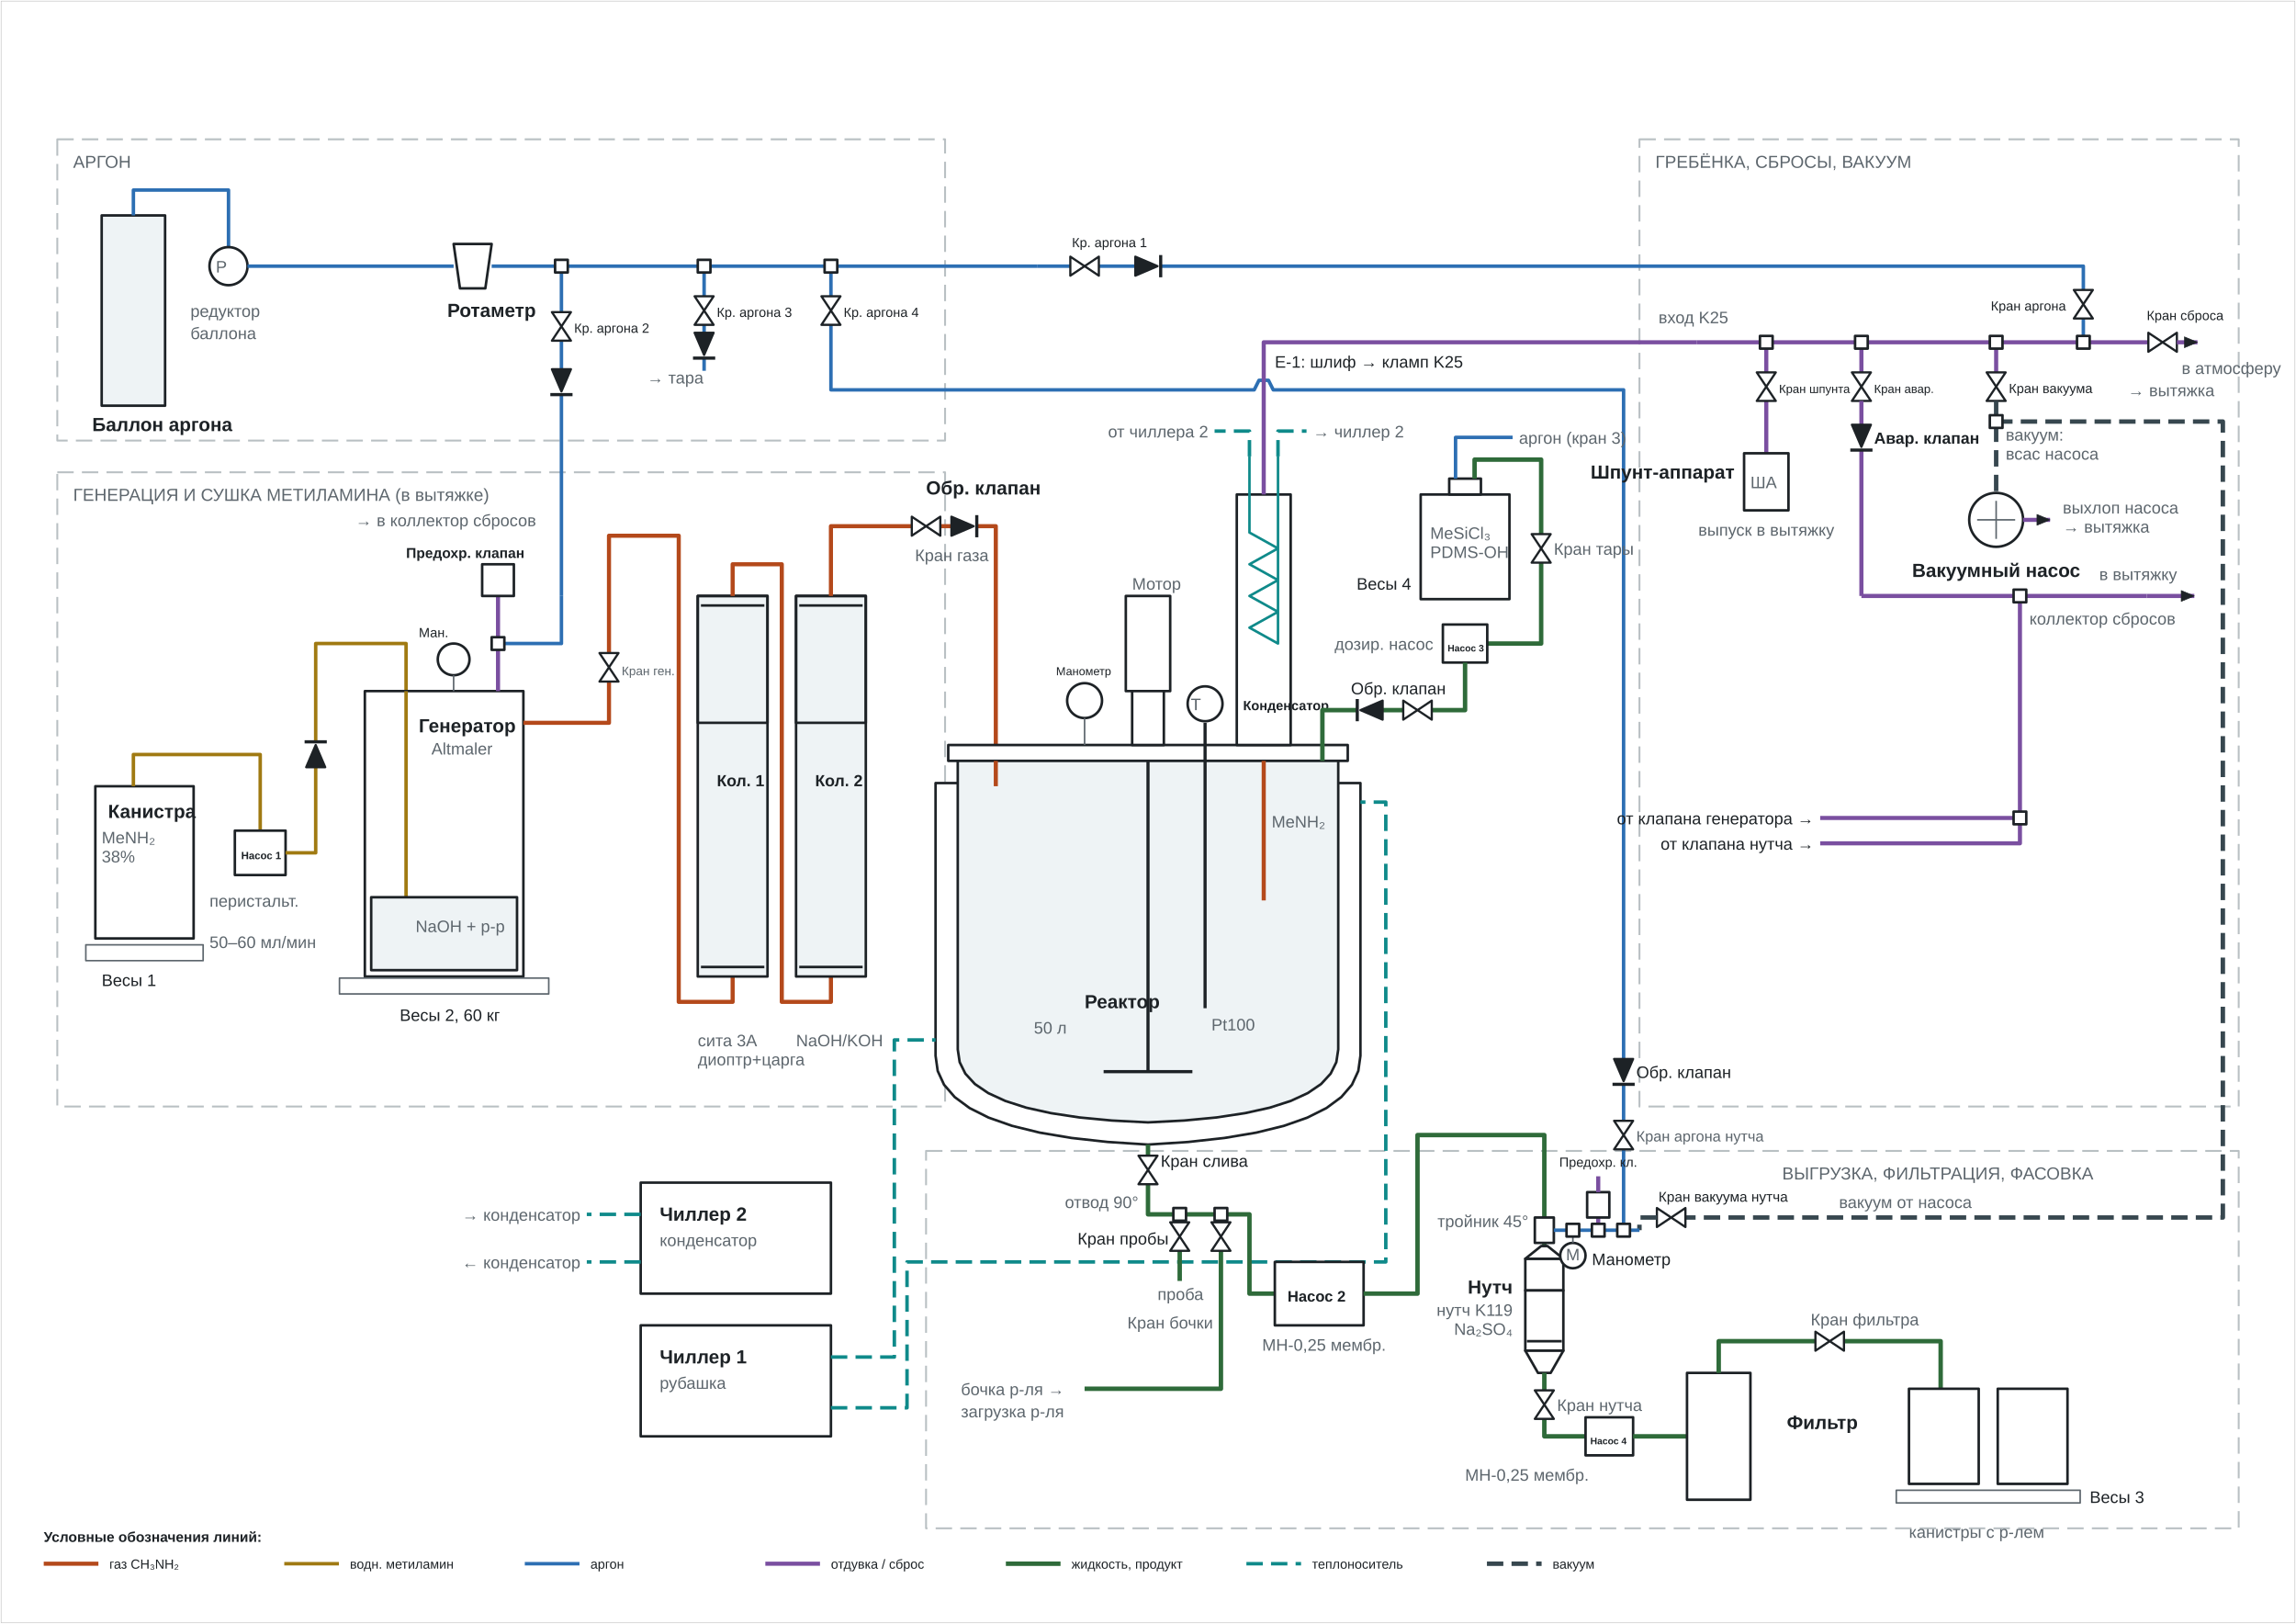
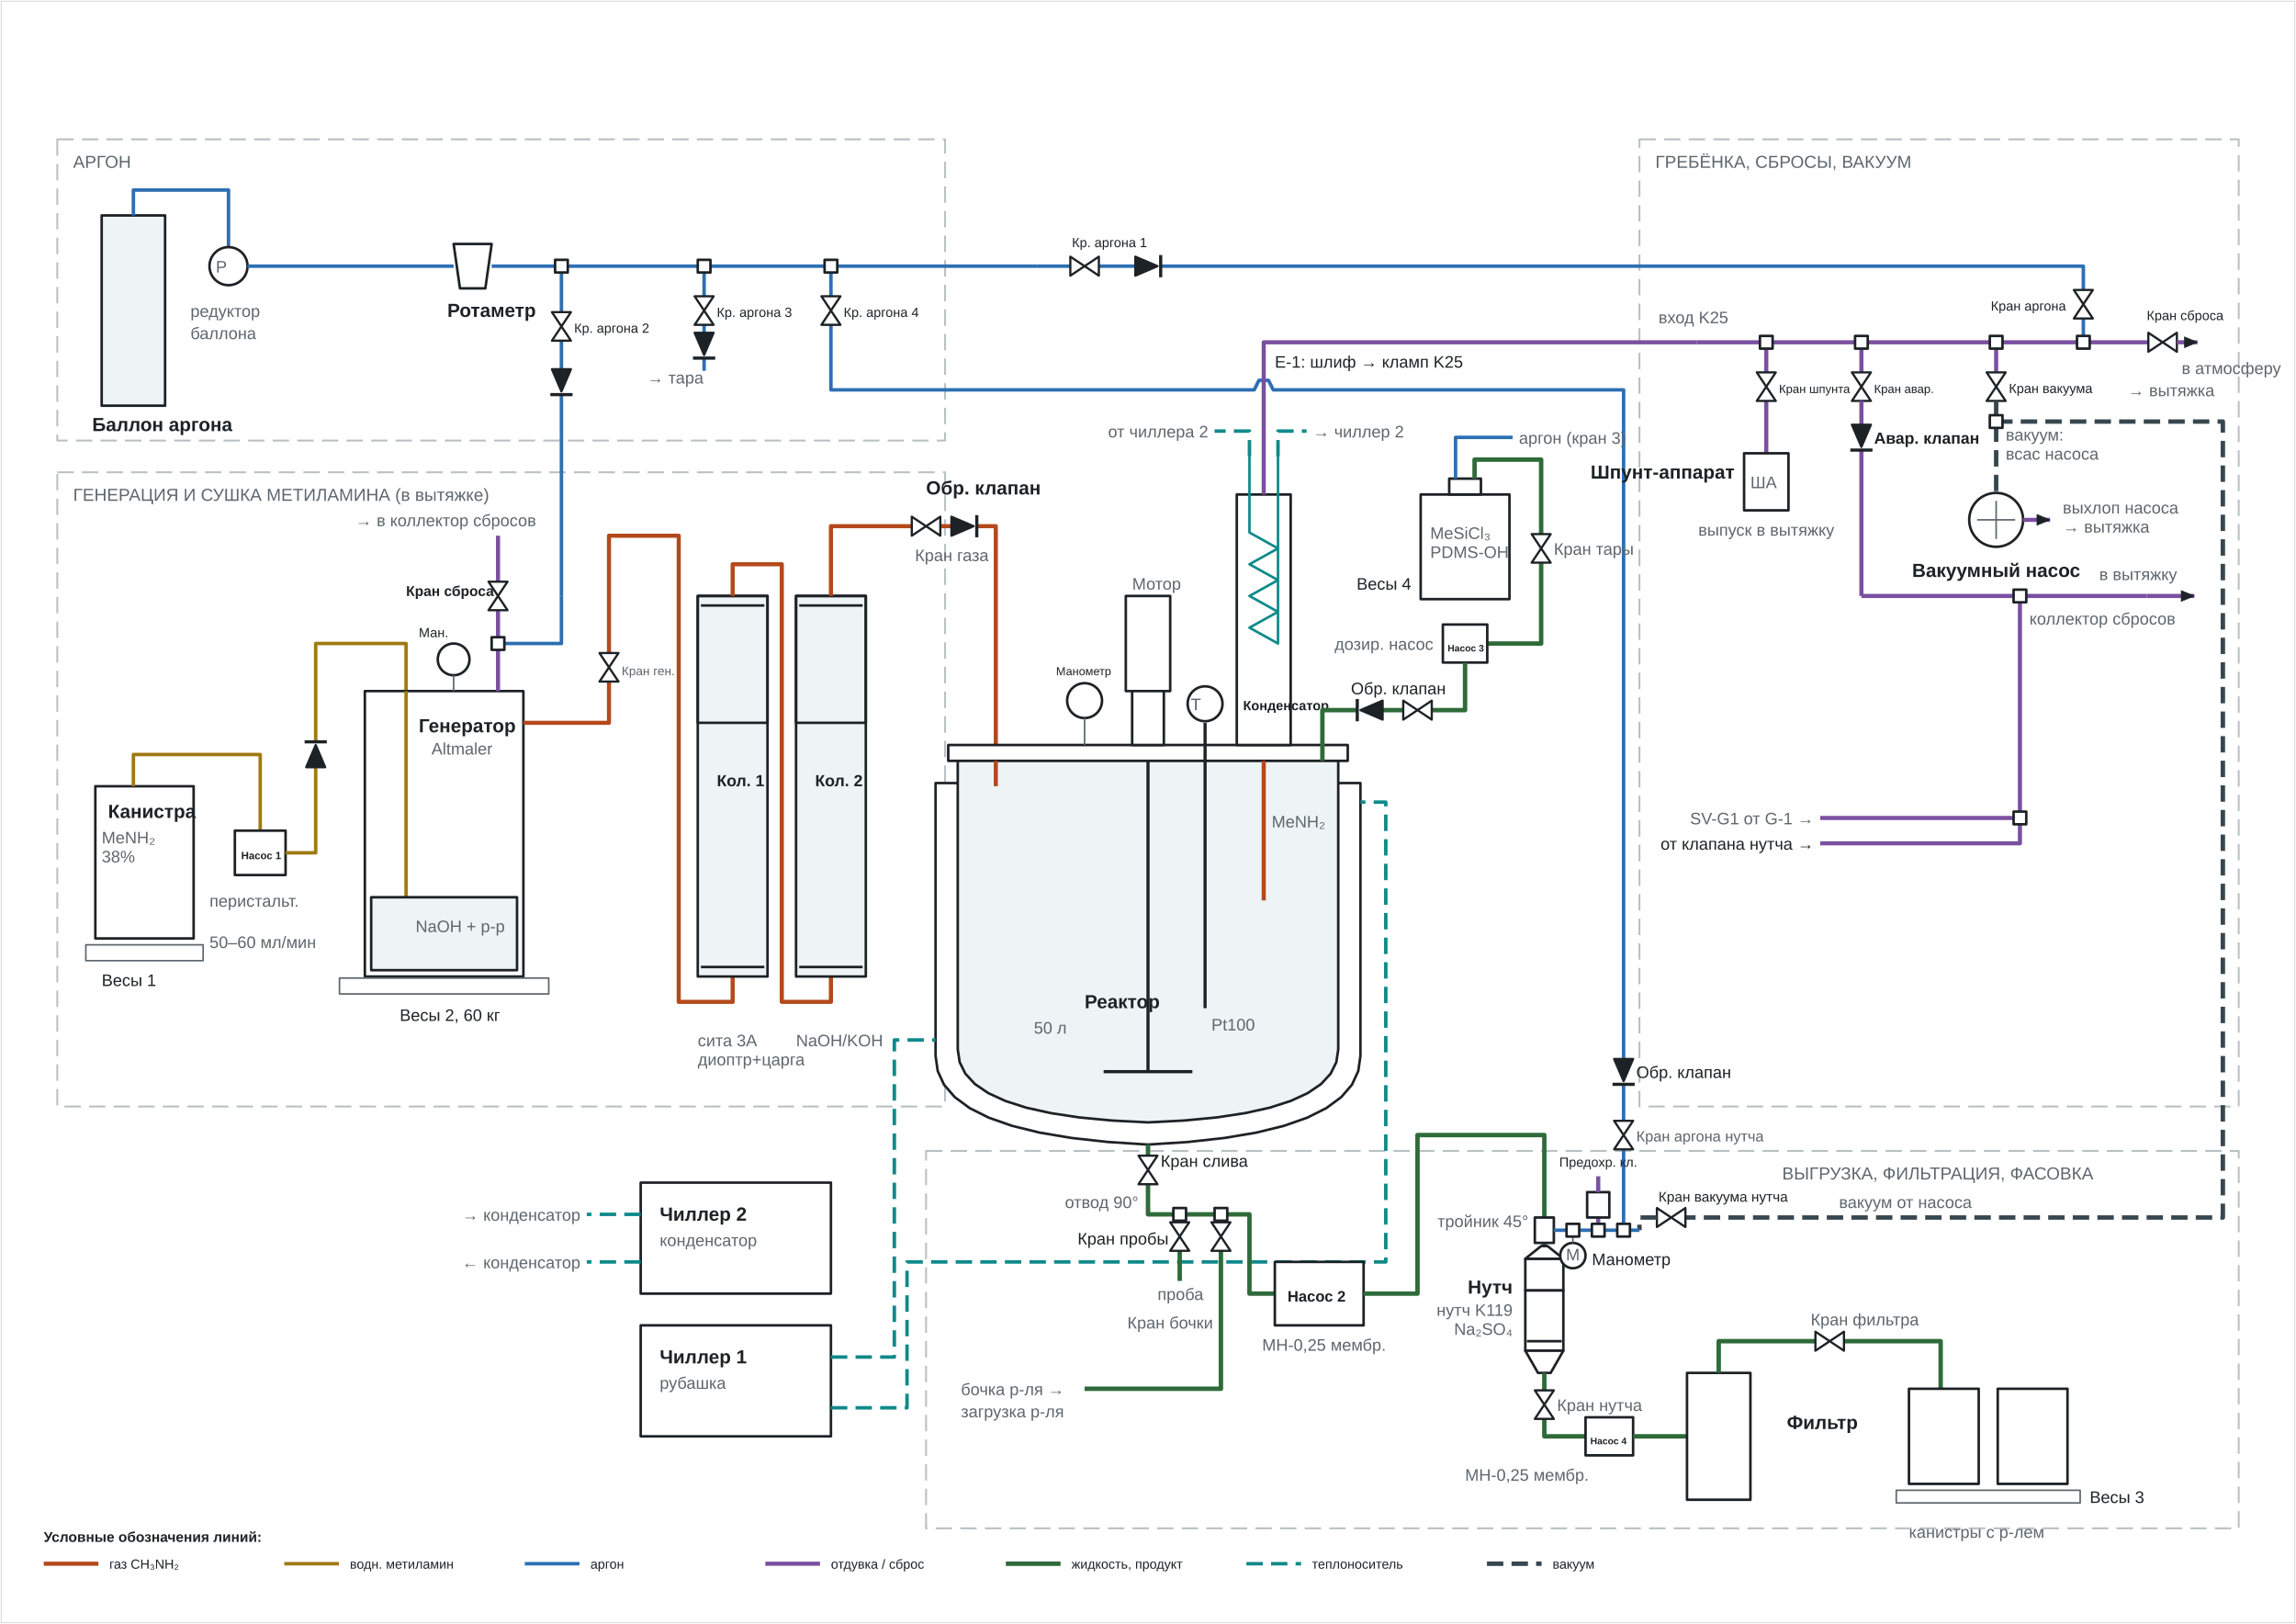
<svg xmlns="http://www.w3.org/2000/svg" viewBox="0 0 420.0 297.0" width="420.0mm" height="297.0mm" font-family="Arial, 'Liberation Sans', sans-serif">
  <rect width="100%" height="100%" fill="#fff" />
  <path d="M0.20,0.20 L419.80,0.20 L419.80,296.80 L0.20,296.80 Z" fill="none" stroke="#bbbbbb" stroke-width="0.1" stroke-linejoin="round" />
  <path d="M10.48,25.48 L172.88,25.48 L172.88,80.58 L10.48,80.58 Z" fill="none" stroke="#b9c0c3" stroke-width="0.348" stroke-dasharray="3 1.5" stroke-linejoin="round" />
  <text x="13.38" y="30.70" font-size="3.19" text-anchor="start" fill="#5d666d">АРГОН</text>
  <path d="M10.48,86.38 L172.88,86.38 L172.88,202.38 L10.48,202.38 Z" fill="none" stroke="#b9c0c3" stroke-width="0.348" stroke-dasharray="3 1.5" stroke-linejoin="round" />
  <text x="13.38" y="91.60" font-size="3.19" text-anchor="start" fill="#5d666d">ГЕНЕРАЦИЯ И СУШКА МЕТИЛАМИНА (в вытяжке)</text>
  <path d="M299.90,25.48 L409.52,25.48 L409.52,202.38 L299.90,202.38 Z" fill="none" stroke="#b9c0c3" stroke-width="0.348" stroke-dasharray="3 1.5" stroke-linejoin="round" />
  <text x="302.80" y="30.70" font-size="3.19" text-anchor="start" fill="#5d666d">ГРЕБЁНКА, СБРОСЫ, ВАКУУМ</text>
  <path d="M169.40,210.50 L409.52,210.50 L409.52,279.52 L169.40,279.52 Z" fill="none" stroke="#b9c0c3" stroke-width="0.348" stroke-dasharray="3 1.5" stroke-linejoin="round" />
  <text x="326.00" y="215.72" font-size="3.19" text-anchor="start" fill="#5d666d">ВЫГРУЗКА, ФИЛЬТРАЦИЯ, ФАСОВКА</text>
  <path d="M18.60,39.40 L30.20,39.40 L30.20,74.20 L18.60,74.20 Z" fill="#eef3f5" stroke="#1d2226" stroke-width="0.464" stroke-linejoin="round" />
  <text x="16.86" y="78.84" font-size="3.48" text-anchor="start" fill="#1d2226" font-weight="bold">Баллон аргона</text>
  <path d="M24.40,39.40 L24.40,34.76 L41.80,34.76 L41.80,45.20" fill="none" stroke="#2d6fb3" stroke-width="0.638" stroke-linejoin="round" />
  <circle cx="41.80" cy="48.68" r="3.48" fill="#ffffff" stroke="#1d2226" stroke-width="0.464" />
  <text x="39.48" y="49.84" font-size="3.045" text-anchor="start" fill="#5d666d">Р</text>
  <text x="34.84" y="57.96" font-size="3.045" text-anchor="start" fill="#5d666d">редуктор</text>
  <text x="34.84" y="62.02" font-size="3.045" text-anchor="start" fill="#5d666d">баллона</text>
  <path d="M45.28,48.68 L82.98,48.68" fill="none" stroke="#2d6fb3" stroke-width="0.638" stroke-linejoin="round" />
  <path d="M82.98,44.62 L89.94,44.62 L88.78,52.74 L84.14,52.74 Z" fill="#ffffff" stroke="#1d2226" stroke-width="0.464" stroke-linejoin="round" />
  <text x="81.82" y="57.96" font-size="3.48" text-anchor="start" fill="#1d2226" font-weight="bold">Ротаметр</text>
  <path d="M89.94,48.68 L169.40,48.68 L189.70,48.68" fill="none" stroke="#2d6fb3" stroke-width="0.638" stroke-linejoin="round" />
  <path d="M102.70,48.68 L102.70,57.09" fill="none" stroke="#2d6fb3" stroke-width="0.638" stroke-linejoin="round" />
  <path d="M102.70,62.31 L102.70,67.53" fill="none" stroke="#2d6fb3" stroke-width="0.638" stroke-linejoin="round" />
  <path d="M102.70,72.17 L102.70,109.00" fill="none" stroke="#2d6fb3" stroke-width="0.638" stroke-linejoin="round" />
  <path d="M100.96,57.09 L104.44,62.31 L100.96,62.31 L104.44,57.09 Z" fill="#ffffff" stroke="#1d2226" stroke-width="0.406" stroke-linejoin="round" />
  <text x="105.02" y="60.86" font-size="2.436" text-anchor="start" fill="#1d2226">Кр. аргона 2</text>
  <path d="M100.96,67.53 L102.70,71.59 L104.44,67.53 Z" fill="#1d2226" stroke="#1d2226" stroke-width="0.406" stroke-linejoin="round" />
  <path d="M100.67,72.17 L104.73,72.17" fill="none" stroke="#1d2226" stroke-width="0.58" stroke-linejoin="round" />
  <path d="M128.80,48.68 L128.80,54.19" fill="none" stroke="#2d6fb3" stroke-width="0.638" stroke-linejoin="round" />
  <path d="M128.80,59.41 L128.80,60.86" fill="none" stroke="#2d6fb3" stroke-width="0.638" stroke-linejoin="round" />
  <path d="M128.80,65.50 L128.80,67.82" fill="none" stroke="#2d6fb3" stroke-width="0.638" stroke-linejoin="round" />
  <path d="M127.06,54.19 L130.54,59.41 L127.06,59.41 L130.54,54.19 Z" fill="#ffffff" stroke="#1d2226" stroke-width="0.406" stroke-linejoin="round" />
  <path d="M127.06,60.86 L128.80,64.92 L130.54,60.86 Z" fill="#1d2226" stroke="#1d2226" stroke-width="0.406" stroke-linejoin="round" />
  <path d="M126.77,65.50 L130.83,65.50" fill="none" stroke="#1d2226" stroke-width="0.58" stroke-linejoin="round" />
  <text x="131.12" y="57.96" font-size="2.436" text-anchor="start" fill="#1d2226">Кр. аргона 3</text>
  <text x="118.36" y="70.14" font-size="3.045" text-anchor="start" fill="#5d666d">→ тара</text>
  <path d="M152.00,48.68 L152.00,54.19" fill="none" stroke="#2d6fb3" stroke-width="0.638" stroke-linejoin="round" />
  <path d="M152.00,59.41 L152.00,71.30 L229.43,71.30 L230.30,69.56 L232.04,69.56 L232.91,71.30 L297.00,71.30 L297.00,193.68" fill="none" stroke="#2d6fb3" stroke-width="0.638" stroke-linejoin="round" />
  <path d="M297.00,198.32 L297.00,204.99" fill="none" stroke="#2d6fb3" stroke-width="0.638" stroke-linejoin="round" />
  <path d="M297.00,210.21 L297.00,225.00" fill="none" stroke="#2d6fb3" stroke-width="0.638" stroke-linejoin="round" />
  <path d="M150.26,54.19 L153.74,59.41 L150.26,59.41 L153.74,54.19 Z" fill="#ffffff" stroke="#1d2226" stroke-width="0.406" stroke-linejoin="round" />
  <text x="154.32" y="57.96" font-size="2.436" text-anchor="start" fill="#1d2226">Кр. аргона 4</text>
  <path d="M295.26,193.68 L297.00,197.74 L298.74,193.68 Z" fill="#1d2226" stroke="#1d2226" stroke-width="0.406" stroke-linejoin="round" />
  <path d="M294.97,198.32 L299.03,198.32" fill="none" stroke="#1d2226" stroke-width="0.58" stroke-linejoin="round" />
  <text x="299.32" y="197.16" font-size="3.045" text-anchor="start" fill="#1d2226">Обр. клапан</text>
  <path d="M295.26,204.99 L298.74,210.21 L295.26,210.21 L298.74,204.99 Z" fill="#ffffff" stroke="#1d2226" stroke-width="0.406" stroke-linejoin="round" />
  <text x="299.32" y="208.76" font-size="2.74" text-anchor="start" fill="#5d666d">Кран аргона нутча</text>
  <path d="M189.70,48.68 L195.79,48.68" fill="none" stroke="#2d6fb3" stroke-width="0.638" stroke-linejoin="round" />
  <path d="M201.01,48.68 L207.68,48.68" fill="none" stroke="#2d6fb3" stroke-width="0.638" stroke-linejoin="round" />
  <path d="M212.32,48.68 L381.10,48.68 L381.10,53.03" fill="none" stroke="#2d6fb3" stroke-width="0.638" stroke-linejoin="round" />
  <path d="M381.10,58.25 L381.10,62.60" fill="none" stroke="#2d6fb3" stroke-width="0.638" stroke-linejoin="round" />
  <path d="M195.79,46.94 L201.01,50.42 L201.01,46.94 L195.79,50.42 Z" fill="#ffffff" stroke="#1d2226" stroke-width="0.406" stroke-linejoin="round" />
  <text x="196.08" y="45.20" font-size="2.436" text-anchor="start" fill="#1d2226">Кр. аргона 1</text>
  <path d="M207.68,46.94 L211.74,48.68 L207.68,50.42 Z" fill="#1d2226" stroke="#1d2226" stroke-width="0.406" stroke-linejoin="round" />
  <path d="M212.32,46.65 L212.32,50.71" fill="none" stroke="#1d2226" stroke-width="0.58" stroke-linejoin="round" />
  <path d="M17.44,143.80 L35.42,143.80 L35.42,171.64 L17.44,171.64 Z" fill="#ffffff" stroke="#1d2226" stroke-width="0.464" stroke-linejoin="round" />
  <text x="19.76" y="149.60" font-size="3.48" text-anchor="start" fill="#1d2226" font-weight="bold">Канистра</text>
  <text x="18.60" y="154.24" font-size="3.045" text-anchor="start" fill="#5d666d">MeNH₂</text>
  <text x="18.60" y="157.72" font-size="3.045" text-anchor="start" fill="#5d666d">38%</text>
  <path d="M15.70,172.80 L37.16,172.80 L37.16,175.70 L15.70,175.70 Z" fill="none" stroke="#5d666d" stroke-width="0.29" stroke-linejoin="round" />
  <text x="18.60" y="180.34" font-size="3.045" text-anchor="start" fill="#1d2226">Весы 1</text>
  <path d="M24.40,143.80 L24.40,138.00 L47.60,138.00 L47.60,151.92" fill="none" stroke="#a07a12" stroke-width="0.638" stroke-linejoin="round" />
  <path d="M42.96,151.92 L52.24,151.92 L52.24,160.04 L42.96,160.04 Z" fill="#ffffff" stroke="#1d2226" stroke-width="0.464" stroke-linejoin="round" />
  <text x="44.12" y="157.14" font-size="1.914" text-anchor="start" fill="#1d2226" font-weight="bold">Насос 1</text>
  <text x="38.32" y="165.84" font-size="3.045" text-anchor="start" fill="#5d666d">перистальт.</text>
  <text x="38.32" y="173.38" font-size="3.045" text-anchor="start" fill="#5d666d">50–60 мл/мин</text>
  <path d="M52.24,155.98 L57.75,155.98 L57.75,140.32" fill="none" stroke="#a07a12" stroke-width="0.638" stroke-linejoin="round" />
  <path d="M57.75,135.68 L57.75,117.70 L74.28,117.70 L74.28,126.40" fill="none" stroke="#a07a12" stroke-width="0.638" stroke-linejoin="round" />
  <path d="M56.01,140.32 L57.75,136.26 L59.49,140.32 Z" fill="#1d2226" stroke="#1d2226" stroke-width="0.406" stroke-linejoin="round" />
  <path d="M55.72,135.68 L59.78,135.68" fill="none" stroke="#1d2226" stroke-width="0.58" stroke-linejoin="round" />
  <path d="M66.74,126.40 L95.74,126.40 L95.74,178.60 L66.74,178.60 Z" fill="#ffffff" stroke="#1d2226" stroke-width="0.464" stroke-linejoin="round" />
  <path d="M74.28,126.40 L74.28,172.80" fill="none" stroke="#a07a12" stroke-width="0.638" stroke-linejoin="round" />
  <path d="M67.90,164.10 L94.58,164.10 L94.58,177.44 L67.90,177.44 Z" fill="#eef3f5" stroke="#1d2226" stroke-width="0.464" stroke-linejoin="round" />
  <text x="76.02" y="170.48" font-size="3.045" text-anchor="start" fill="#5d666d">NaOH + р-р</text>
  <text x="76.60" y="133.94" font-size="3.48" text-anchor="start" fill="#1d2226" font-weight="bold">Генератор</text>
  <text x="78.92" y="138.00" font-size="3.045" text-anchor="start" fill="#5d666d">Altmaler</text>
  <path d="M62.10,178.89 L100.38,178.89 L100.38,181.79 L62.10,181.79 Z" fill="none" stroke="#5d666d" stroke-width="0.29" stroke-linejoin="round" />
  <text x="73.12" y="186.72" font-size="3.045" text-anchor="start" fill="#1d2226">Весы 2, 60 кг</text>
-   <path d="M91.10,126.40 L91.10,117.70 L91.10,109.00" fill="none" stroke="#7a4fa0" stroke-width="0.754" stroke-linejoin="round" />
-   <path d="M88.20,103.20 L94.00,103.20 L94.00,109.00 L88.20,109.00 Z" fill="#ffffff" stroke="#1d2226" stroke-width="0.464" stroke-linejoin="round" />
-   <text x="74.28" y="102.04" font-size="2.61" text-anchor="start" fill="#1d2226" font-weight="bold">Предохр. клапан</text>
+   <path d="M91.10,126.40 L91.10,111.61" fill="none" stroke="#7a4fa0" stroke-width="0.754" stroke-linejoin="round" />
+   <path d="M91.10,106.39 L91.10,97.98" fill="none" stroke="#7a4fa0" stroke-width="0.754" stroke-linejoin="round" />
+   <path d="M89.36,106.39 L92.84,111.61 L89.36,111.61 L92.84,106.39 Z" fill="#ffffff" stroke="#1d2226" stroke-width="0.406" stroke-linejoin="round" />
+   <text x="74.28" y="109.00" font-size="2.61" text-anchor="start" fill="#1d2226" font-weight="bold">Кран сброса</text>
  <text x="65.00" y="96.24" font-size="3.045" text-anchor="start" fill="#5d666d">→ в коллектор сбросов</text>
  <circle cx="82.98" cy="120.60" r="2.90" fill="#ffffff" stroke="#1d2226" stroke-width="0.464" />
  <path d="M82.98,123.50 L82.98,126.40" fill="none" stroke="#5d666d" stroke-width="0.29" stroke-linejoin="round" />
  <text x="76.60" y="116.54" font-size="2.436" text-anchor="start" fill="#1d2226">Ман.</text>
  <path d="M102.70,109.00 L102.70,117.70 L91.10,117.70" fill="none" stroke="#2d6fb3" stroke-width="0.638" stroke-linejoin="round" />
  <path d="M95.74,132.20 L111.40,132.20 L111.40,124.66" fill="none" stroke="#b4491b" stroke-width="0.754" stroke-linejoin="round" />
  <path d="M111.40,119.44 L111.40,97.98 L124.16,97.98 L124.16,183.24 L134.02,183.24 L134.02,178.60" fill="none" stroke="#b4491b" stroke-width="0.754" stroke-linejoin="round" />
  <path d="M109.66,119.44 L113.14,124.66 L109.66,124.66 L113.14,119.44 Z" fill="#ffffff" stroke="#1d2226" stroke-width="0.406" stroke-linejoin="round" />
  <text x="113.72" y="123.50" font-size="2.284" text-anchor="start" fill="#5d666d">Кран ген.</text>
  <path d="M127.64,109.00 L140.40,109.00 L140.40,178.60 L127.64,178.60 Z" fill="#eef3f5" stroke="#1d2226" stroke-width="0.464" stroke-linejoin="round" />
  <path d="M127.64,109.00 L140.40,109.00 L140.40,132.20 L127.64,132.20 Z" fill="none" stroke="#1d2226" stroke-width="0.464" stroke-linejoin="round" />
  <path d="M128.22,110.74 L139.82,110.74" fill="none" stroke="#1d2226" stroke-width="0.464" stroke-linejoin="round" />
  <path d="M128.22,176.86 L139.82,176.86" fill="none" stroke="#1d2226" stroke-width="0.464" stroke-linejoin="round" />
  <text x="131.12" y="143.80" font-size="2.958" text-anchor="start" fill="#1d2226" font-weight="bold">Кол. 1</text>
  <text x="127.64" y="191.36" font-size="3.045" text-anchor="start" fill="#5d666d">сита 3А</text>
  <text x="127.64" y="194.84" font-size="3.045" text-anchor="start" fill="#5d666d">диоптр+царга</text>
  <path d="M134.02,109.00 L134.02,103.20 L143.01,103.20 L143.01,183.24 L152.00,183.24 L152.00,178.60" fill="none" stroke="#b4491b" stroke-width="0.754" stroke-linejoin="round" />
  <path d="M145.62,109.00 L158.38,109.00 L158.38,178.60 L145.62,178.60 Z" fill="#eef3f5" stroke="#1d2226" stroke-width="0.464" stroke-linejoin="round" />
  <path d="M145.62,109.00 L158.38,109.00 L158.38,132.20 L145.62,132.20 Z" fill="none" stroke="#1d2226" stroke-width="0.464" stroke-linejoin="round" />
  <path d="M146.20,110.74 L157.80,110.74" fill="none" stroke="#1d2226" stroke-width="0.464" stroke-linejoin="round" />
  <path d="M146.20,176.86 L157.80,176.86" fill="none" stroke="#1d2226" stroke-width="0.464" stroke-linejoin="round" />
  <text x="149.10" y="143.80" font-size="2.958" text-anchor="start" fill="#1d2226" font-weight="bold">Кол. 2</text>
  <text x="145.62" y="191.36" font-size="3.045" text-anchor="start" fill="#5d666d">NaOH/KOH</text>
  <path d="M152.00,109.00 L152.00,96.24 L166.79,96.24" fill="none" stroke="#b4491b" stroke-width="0.754" stroke-linejoin="round" />
  <path d="M172.01,96.24 L174.04,96.24" fill="none" stroke="#b4491b" stroke-width="0.754" stroke-linejoin="round" />
  <path d="M178.68,96.24 L182.16,96.24 L182.16,136.26" fill="none" stroke="#b4491b" stroke-width="0.754" stroke-linejoin="round" />
  <path d="M166.79,94.50 L172.01,97.98 L172.01,94.50 L166.79,97.98 Z" fill="#ffffff" stroke="#1d2226" stroke-width="0.406" stroke-linejoin="round" />
  <text x="167.37" y="102.62" font-size="3.045" text-anchor="start" fill="#5d666d">Кран газа</text>
  <path d="M174.04,94.50 L178.10,96.24 L174.04,97.98 Z" fill="#1d2226" stroke="#1d2226" stroke-width="0.406" stroke-linejoin="round" />
  <path d="M178.68,94.21 L178.68,98.27" fill="none" stroke="#1d2226" stroke-width="0.58" stroke-linejoin="round" />
  <text x="169.40" y="90.44" font-size="3.48" text-anchor="start" fill="#1d2226" font-weight="bold">Обр. клапан</text>
  <path d="M171.14,143.22 L171.14,193.10 L171.53,195.87 L172.69,198.39 L174.64,200.65 L177.36,202.66 L180.85,204.41 L185.13,205.91 L190.18,207.15 L196.01,208.13 L202.62,208.86 L210.00,209.34 L217.38,208.86 L223.99,208.13 L229.82,207.15 L234.87,205.91 L239.14,204.41 L242.64,202.66 L245.36,200.65 L247.31,198.39 L248.47,195.87 L248.86,193.10 L248.86,143.22 Z" fill="#ffffff" stroke="#1d2226" stroke-width="0.464" stroke-linejoin="round" />
  <path d="M175.20,138.00 L175.20,191.94 L175.55,194.27 L176.59,196.37 L178.33,198.26 L180.77,199.92 L183.90,201.36 L187.73,202.59 L192.25,203.59 L197.47,204.38 L203.39,204.94 L210.00,205.28 L216.61,204.94 L222.53,204.38 L227.75,203.59 L232.27,202.59 L236.10,201.36 L239.23,199.92 L241.67,198.26 L243.41,196.37 L244.45,194.27 L244.80,191.94 L244.80,138.00 Z" fill="#eef3f5" stroke="#1d2226" stroke-width="0.464" stroke-linejoin="round" />
  <path d="M173.46,136.26 L246.54,136.26 L246.54,139.16 L173.46,139.16 Z" fill="#ffffff" stroke="#1d2226" stroke-width="0.464" stroke-linejoin="round" />
  <text x="198.40" y="184.40" font-size="3.48" text-anchor="start" fill="#1d2226" font-weight="bold">Реактор</text>
  <text x="189.12" y="189.04" font-size="3.045" text-anchor="start" fill="#5d666d">50 л</text>
  <path d="M182.16,139.16 L182.16,143.80" fill="none" stroke="#b4491b" stroke-width="0.754" stroke-linejoin="round" />
  <path d="M231.17,139.16 L231.17,164.68" fill="none" stroke="#b4491b" stroke-width="0.754" stroke-linejoin="round" />
  <text x="232.62" y="151.34" font-size="3.045" text-anchor="start" fill="#5d666d">MeNH₂</text>
  <circle cx="198.40" cy="128.14" r="3.19" fill="#ffffff" stroke="#1d2226" stroke-width="0.464" />
  <path d="M198.40,131.33 L198.40,136.26" fill="none" stroke="#5d666d" stroke-width="0.29" stroke-linejoin="round" />
  <text x="193.18" y="123.50" font-size="2.131" text-anchor="start" fill="#1d2226">Манометр</text>
  <path d="M205.94,109.00 L214.06,109.00 L214.06,126.40 L205.94,126.40 Z" fill="#ffffff" stroke="#1d2226" stroke-width="0.464" stroke-linejoin="round" />
  <text x="207.10" y="107.84" font-size="3.045" text-anchor="start" fill="#5d666d">Мотор</text>
  <path d="M207.10,126.40 L212.90,126.40 L212.90,136.26 L207.10,136.26 Z" fill="#ffffff" stroke="#1d2226" stroke-width="0.464" stroke-linejoin="round" />
  <path d="M210.00,139.16 L210.00,196.00" fill="none" stroke="#1d2226" stroke-width="0.58" stroke-linejoin="round" />
  <path d="M201.88,196.00 L218.12,196.00" fill="none" stroke="#1d2226" stroke-width="0.58" stroke-linejoin="round" />
  <path d="M220.44,132.20 L220.44,184.40" fill="none" stroke="#1d2226" stroke-width="0.58" stroke-linejoin="round" />
  <circle cx="220.44" cy="128.72" r="3.19" fill="#ffffff" stroke="#1d2226" stroke-width="0.464" />
  <text x="217.83" y="129.88" font-size="3.045" text-anchor="start" fill="#5d666d">Т</text>
  <text x="221.60" y="188.46" font-size="3.045" text-anchor="start" fill="#5d666d">Pt100</text>
  <path d="M226.24,90.44 L236.10,90.44 L236.10,136.26 L226.24,136.26 Z" fill="#ffffff" stroke="#1d2226" stroke-width="0.464" stroke-linejoin="round" />
  <path d="M228.56,83.48 L228.56,97.40 L233.78,100.30 L228.56,103.20 L233.78,106.10 L228.56,109.00 L233.78,111.90 L228.56,114.80 L233.78,117.70 L233.78,83.48" fill="none" stroke="#0f8a8a" stroke-width="0.464" stroke-linejoin="round" />
  <path d="M228.56,83.48 L228.56,78.84 L222.18,78.84" fill="none" stroke="#0f8a8a" stroke-width="0.638" stroke-dasharray="3 1.5" stroke-linejoin="round" />
  <path d="M233.78,83.48 L233.78,78.84 L239.00,78.84" fill="none" stroke="#0f8a8a" stroke-width="0.638" stroke-dasharray="3 1.5" stroke-linejoin="round" />
  <text x="240.16" y="80.00" font-size="3.045" text-anchor="start" fill="#5d666d">→ чиллер 2</text>
  <text x="221.02" y="80.00" font-size="3.045" text-anchor="end" fill="#5d666d">от чиллера 2</text>
  <text x="227.40" y="129.88" font-size="2.436" text-anchor="start" fill="#1d2226" font-weight="bold">Конденсатор</text>
  <path d="M259.88,90.44 L276.12,90.44 L276.12,109.58 L259.88,109.58 Z" fill="#ffffff" stroke="#1d2226" stroke-width="0.464" stroke-linejoin="round" />
  <path d="M265.10,87.54 L270.90,87.54 L270.90,90.44 L265.10,90.44 Z" fill="#ffffff" stroke="#1d2226" stroke-width="0.464" stroke-linejoin="round" />
  <text x="261.62" y="98.56" font-size="3.045" text-anchor="start" fill="#5d666d">MeSiCl₃</text>
  <text x="261.62" y="102.04" font-size="3.045" text-anchor="start" fill="#5d666d">PDMS-OH</text>
  <text x="258.14" y="107.84" font-size="3.045" text-anchor="end" fill="#1d2226">Весы 4</text>
  <path d="M266.26,87.54 L266.26,80.00 L276.70,80.00" fill="none" stroke="#2d6fb3" stroke-width="0.638" stroke-linejoin="round" />
  <text x="277.86" y="81.16" font-size="3.045" text-anchor="start" fill="#5d666d">аргон (кран 3)</text>
  <path d="M269.74,87.54 L269.74,84.06 L281.92,84.06 L281.92,97.69" fill="none" stroke="#2f6b3a" stroke-width="0.812" stroke-linejoin="round" />
  <path d="M281.92,102.91 L281.92,117.70 L272.06,117.70" fill="none" stroke="#2f6b3a" stroke-width="0.812" stroke-linejoin="round" />
  <path d="M280.18,97.69 L283.66,102.91 L280.18,102.91 L283.66,97.69 Z" fill="#ffffff" stroke="#1d2226" stroke-width="0.406" stroke-linejoin="round" />
  <text x="284.24" y="101.46" font-size="3.045" text-anchor="start" fill="#5d666d">Кран тары</text>
  <path d="M263.94,114.22 L272.06,114.22 L272.06,121.18 L263.94,121.18 Z" fill="#ffffff" stroke="#1d2226" stroke-width="0.464" stroke-linejoin="round" />
  <text x="264.81" y="119.15" font-size="1.74" text-anchor="start" fill="#1d2226" font-weight="bold">Насос 3</text>
  <text x="262.20" y="118.86" font-size="3.045" text-anchor="end" fill="#5d666d">дозир. насос</text>
  <path d="M268.00,121.18 L268.00,129.88 L261.91,129.88" fill="none" stroke="#2f6b3a" stroke-width="0.812" stroke-linejoin="round" />
  <path d="M256.69,129.88 L252.92,129.88" fill="none" stroke="#2f6b3a" stroke-width="0.812" stroke-linejoin="round" />
  <path d="M248.28,129.88 L241.90,129.88 L241.90,139.16" fill="none" stroke="#2f6b3a" stroke-width="0.812" stroke-linejoin="round" />
  <path d="M256.69,128.14 L261.91,131.62 L261.91,128.14 L256.69,131.62 Z" fill="#ffffff" stroke="#1d2226" stroke-width="0.406" stroke-linejoin="round" />
  <path d="M252.92,128.14 L248.86,129.88 L252.92,131.62 Z" fill="#1d2226" stroke="#1d2226" stroke-width="0.406" stroke-linejoin="round" />
  <path d="M248.28,127.85 L248.28,131.91" fill="none" stroke="#1d2226" stroke-width="0.58" stroke-linejoin="round" />
  <text x="247.12" y="126.98" font-size="3.045" text-anchor="start" fill="#1d2226">Обр. клапан</text>
  <path d="M231.17,90.44 L231.17,62.60 L310.34,62.60" fill="none" stroke="#7a4fa0" stroke-width="0.754" stroke-linejoin="round" />
  <text x="233.20" y="67.24" font-size="3.045" text-anchor="start" fill="#1d2226">E-1: шлиф → кламп K25</text>
  <path d="M117.20,242.40 L152.00,242.40 L152.00,262.70 L117.20,262.70 Z" fill="#ffffff" stroke="#1d2226" stroke-width="0.464" stroke-linejoin="round" />
  <text x="120.68" y="249.36" font-size="3.48" text-anchor="start" fill="#1d2226" font-weight="bold">Чиллер 1</text>
  <text x="120.68" y="254.00" font-size="3.045" text-anchor="start" fill="#5d666d">рубашка</text>
  <path d="M117.20,216.30 L152.00,216.30 L152.00,236.60 L117.20,236.60 Z" fill="#ffffff" stroke="#1d2226" stroke-width="0.464" stroke-linejoin="round" />
  <text x="120.68" y="223.26" font-size="3.48" text-anchor="start" fill="#1d2226" font-weight="bold">Чиллер 2</text>
  <text x="120.68" y="227.90" font-size="3.045" text-anchor="start" fill="#5d666d">конденсатор</text>
  <path d="M117.20,222.10 L107.34,222.10" fill="none" stroke="#0f8a8a" stroke-width="0.638" stroke-dasharray="3 1.5" stroke-linejoin="round" />
  <text x="106.18" y="223.26" font-size="3.045" text-anchor="end" fill="#5d666d">→ конденсатор</text>
  <path d="M117.20,230.80 L107.34,230.80" fill="none" stroke="#0f8a8a" stroke-width="0.638" stroke-dasharray="3 1.5" stroke-linejoin="round" />
  <text x="106.18" y="231.96" font-size="3.045" text-anchor="end" fill="#5d666d">← конденсатор</text>
  <path d="M152.00,248.20 L163.60,248.20 L163.60,190.20 L171.14,190.20" fill="none" stroke="#0f8a8a" stroke-width="0.638" stroke-dasharray="3 1.5" stroke-linejoin="round" />
  <path d="M152.00,257.48 L165.92,257.48 L165.92,230.80 L253.50,230.80 L253.50,146.70 L248.86,146.70" fill="none" stroke="#0f8a8a" stroke-width="0.638" stroke-dasharray="3 1.5" stroke-linejoin="round" />
  <path d="M310.34,62.60 L392.99,62.60" fill="none" stroke="#7a4fa0" stroke-width="0.754" stroke-linejoin="round" />
  <text x="303.38" y="59.12" font-size="3.045" text-anchor="start" fill="#5d666d">вход K25</text>
  <path d="M323.10,62.60 L323.10,68.11" fill="none" stroke="#7a4fa0" stroke-width="0.754" stroke-linejoin="round" />
  <path d="M323.10,73.33 L323.10,82.90" fill="none" stroke="#7a4fa0" stroke-width="0.754" stroke-linejoin="round" />
  <path d="M321.36,68.11 L324.84,73.33 L321.36,73.33 L324.84,68.11 Z" fill="#ffffff" stroke="#1d2226" stroke-width="0.406" stroke-linejoin="round" />
  <text x="325.42" y="71.88" font-size="2.192" text-anchor="start" fill="#1d2226">Кран шпунта</text>
  <path d="M319.04,82.90 L327.16,82.90 L327.16,93.34 L319.04,93.34 Z" fill="#ffffff" stroke="#1d2226" stroke-width="0.464" stroke-linejoin="round" />
  <text x="320.20" y="89.28" font-size="3.045" text-anchor="start" fill="#5d666d">ША</text>
  <text x="317.30" y="87.54" font-size="3.48" text-anchor="end" fill="#1d2226" font-weight="bold">Шпунт-аппарат</text>
  <text x="323.10" y="97.98" font-size="3.045" text-anchor="middle" fill="#5d666d">выпуск в вытяжку</text>
  <path d="M340.50,62.60 L340.50,68.11" fill="none" stroke="#7a4fa0" stroke-width="0.754" stroke-linejoin="round" />
  <path d="M338.76,68.11 L342.24,73.33 L338.76,73.33 L342.24,68.11 Z" fill="#ffffff" stroke="#1d2226" stroke-width="0.406" stroke-linejoin="round" />
  <text x="342.82" y="71.88" font-size="2.192" text-anchor="start" fill="#1d2226">Кран авар.</text>
  <path d="M340.50,73.33 L340.50,77.68" fill="none" stroke="#7a4fa0" stroke-width="0.754" stroke-linejoin="round" />
  <path d="M340.50,82.32 L340.50,109.00" fill="none" stroke="#7a4fa0" stroke-width="0.754" stroke-linejoin="round" />
  <path d="M338.76,77.68 L340.50,81.74 L342.24,77.68 Z" fill="#1d2226" stroke="#1d2226" stroke-width="0.406" stroke-linejoin="round" />
  <path d="M338.47,82.32 L342.53,82.32" fill="none" stroke="#1d2226" stroke-width="0.58" stroke-linejoin="round" />
  <text x="342.82" y="81.16" font-size="2.958" text-anchor="start" fill="#1d2226" font-weight="bold">Авар. клапан</text>
  <path d="M365.15,62.60 L365.15,68.11" fill="none" stroke="#7a4fa0" stroke-width="0.754" stroke-linejoin="round" />
  <path d="M363.41,68.11 L366.89,73.33 L363.41,73.33 L366.89,68.11 Z" fill="#ffffff" stroke="#1d2226" stroke-width="0.406" stroke-linejoin="round" />
  <text x="367.47" y="71.88" font-size="2.436" text-anchor="start" fill="#1d2226">Кран вакуума</text>
  <path d="M365.15,73.33 L365.15,90.15" fill="none" stroke="#37474f" stroke-width="0.812" stroke-dasharray="3 1.5" stroke-linejoin="round" />
  <path d="M365.15,77.10 L406.62,77.10 L406.62,222.68 L308.31,222.68" fill="none" stroke="#37474f" stroke-width="0.812" stroke-dasharray="3 1.5" stroke-linejoin="round" />
  <path d="M303.09,220.94 L308.31,224.42 L308.31,220.94 L303.09,224.42 Z" fill="#ffffff" stroke="#1d2226" stroke-width="0.406" stroke-linejoin="round" />
  <path d="M303.09,222.68 L299.90,222.68 L299.90,225.00" fill="none" stroke="#37474f" stroke-width="0.812" stroke-dasharray="3 1.5" stroke-linejoin="round" />
  <text x="303.38" y="219.78" font-size="2.588" text-anchor="start" fill="#1d2226">Кран вакуума нутча</text>
  <text x="336.40" y="220.94" font-size="3.045" text-anchor="start" fill="#5d666d">вакуум от насоса</text>
  <text x="366.89" y="80.58" font-size="3.045" text-anchor="start" fill="#5d666d">вакуум:</text>
  <text x="366.89" y="84.06" font-size="3.045" text-anchor="start" fill="#5d666d">всас насоса</text>
  <circle cx="365.15" cy="95.08" r="4.93" fill="#ffffff" stroke="#1d2226" stroke-width="0.464" />
  <path d="M361.67,95.08 L368.63,95.08" fill="none" stroke="#5d666d" stroke-width="0.29" stroke-linejoin="round" />
  <path d="M365.15,91.60 L365.15,98.56" fill="none" stroke="#5d666d" stroke-width="0.29" stroke-linejoin="round" />
  <text x="365.15" y="105.52" font-size="3.48" text-anchor="middle" fill="#1d2226" font-weight="bold">Вакуумный насос</text>
  <path d="M370.08,95.08 L375.01,95.08" fill="none" stroke="#7a4fa0" stroke-width="0.754" stroke-linejoin="round" />
  <path d="M375.01,95.08 L372.61,96.08 L372.61,94.08 Z" fill="#1d2226" stroke="#1d2226" stroke-width="0.1" stroke-linejoin="round" />
  <text x="377.33" y="93.92" font-size="3.045" text-anchor="start" fill="#5d666d">выхлоп насоса</text>
  <text x="377.33" y="97.40" font-size="3.045" text-anchor="start" fill="#5d666d">→ вытяжка</text>
  <path d="M379.36,53.03 L382.84,58.25 L379.36,58.25 L382.84,53.03 Z" fill="#ffffff" stroke="#1d2226" stroke-width="0.406" stroke-linejoin="round" />
  <text x="377.92" y="56.80" font-size="2.436" text-anchor="end" fill="#1d2226">Кран аргона</text>
  <path d="M392.99,60.86 L398.21,64.34 L398.21,60.86 L392.99,64.34 Z" fill="#ffffff" stroke="#1d2226" stroke-width="0.406" stroke-linejoin="round" />
  <text x="392.70" y="58.54" font-size="2.436" text-anchor="start" fill="#1d2226">Кран сброса</text>
  <path d="M398.21,62.60 L401.98,62.60" fill="none" stroke="#7a4fa0" stroke-width="0.754" stroke-linejoin="round" />
  <path d="M401.98,62.60 L399.58,63.60 L399.58,61.60 Z" fill="#1d2226" stroke="#1d2226" stroke-width="0.1" stroke-linejoin="round" />
  <text x="399.08" y="68.40" font-size="3.045" text-anchor="start" fill="#5d666d">в атмосферу</text>
  <text x="389.22" y="72.46" font-size="3.045" text-anchor="start" fill="#5d666d">→ вытяжка</text>
  <path d="M340.50,109.00 L392.70,109.00" fill="none" stroke="#7a4fa0" stroke-width="0.754" stroke-linejoin="round" />
  <path d="M392.70,109.00 L401.40,109.00" fill="none" stroke="#7a4fa0" stroke-width="0.754" stroke-linejoin="round" />
  <path d="M401.40,109.00 L399.00,110.00 L399.00,108.00 Z" fill="#1d2226" stroke="#1d2226" stroke-width="0.1" stroke-linejoin="round" />
  <text x="371.24" y="114.22" font-size="3.045" text-anchor="start" fill="#5d666d">коллектор сбросов</text>
  <text x="384.00" y="106.10" font-size="3.045" text-anchor="start" fill="#5d666d">в вытяжку</text>
-   <text x="331.80" y="150.76" font-size="3.045" text-anchor="end" fill="#1d2226">от клапана генератора →</text>
+   <text x="331.80" y="150.76" font-size="3.045" text-anchor="end" fill="#5d666d">SV-G1 от G-1 →</text>
  <path d="M332.96,149.60 L369.50,149.60" fill="none" stroke="#7a4fa0" stroke-width="0.754" stroke-linejoin="round" />
  <text x="331.80" y="155.40" font-size="3.045" text-anchor="end" fill="#1d2226">от клапана нутча →</text>
  <path d="M332.96,154.24 L369.50,154.24 L369.50,109.00" fill="none" stroke="#7a4fa0" stroke-width="0.754" stroke-linejoin="round" />
  <path d="M210.00,209.34 L210.00,211.37" fill="none" stroke="#2f6b3a" stroke-width="0.812" stroke-linejoin="round" />
  <path d="M210.00,216.59 L210.00,222.10 L228.56,222.10 L228.56,236.60 L233.20,236.60" fill="none" stroke="#2f6b3a" stroke-width="0.812" stroke-linejoin="round" />
  <path d="M208.26,211.37 L211.74,216.59 L208.26,216.59 L211.74,211.37 Z" fill="#ffffff" stroke="#1d2226" stroke-width="0.406" stroke-linejoin="round" />
  <text x="212.32" y="213.40" font-size="3.045" text-anchor="start" fill="#1d2226">Кран слива</text>
  <text x="208.26" y="220.94" font-size="3.045" text-anchor="end" fill="#5d666d">отвод 90°</text>
  <path d="M215.80,222.10 L215.80,223.55" fill="none" stroke="#2f6b3a" stroke-width="0.812" stroke-linejoin="round" />
  <path d="M215.80,228.77 L215.80,234.28" fill="none" stroke="#2f6b3a" stroke-width="0.812" stroke-linejoin="round" />
  <path d="M214.06,223.55 L217.54,228.77 L214.06,228.77 L217.54,223.55 Z" fill="#ffffff" stroke="#1d2226" stroke-width="0.406" stroke-linejoin="round" />
  <text x="213.77" y="227.61" font-size="3.045" text-anchor="end" fill="#1d2226">Кран пробы</text>
  <text x="211.74" y="237.76" font-size="3.045" text-anchor="start" fill="#5d666d">проба</text>
  <path d="M223.34,222.10 L223.34,223.55" fill="none" stroke="#2f6b3a" stroke-width="0.812" stroke-linejoin="round" />
  <path d="M223.34,228.77 L223.34,254.00 L198.40,254.00" fill="none" stroke="#2f6b3a" stroke-width="0.812" stroke-linejoin="round" />
  <path d="M221.60,223.55 L225.08,228.77 L221.60,228.77 L225.08,223.55 Z" fill="#ffffff" stroke="#1d2226" stroke-width="0.406" stroke-linejoin="round" />
  <text x="221.89" y="242.98" font-size="3.045" text-anchor="end" fill="#5d666d">Кран бочки</text>
  <text x="175.78" y="255.16" font-size="3.045" text-anchor="start" fill="#5d666d">бочка р-ля →</text>
  <text x="175.78" y="259.22" font-size="3.045" text-anchor="start" fill="#5d666d">загрузка р-ля</text>
  <path d="M233.20,230.80 L249.44,230.80 L249.44,242.40 L233.20,242.40 Z" fill="#ffffff" stroke="#1d2226" stroke-width="0.464" stroke-linejoin="round" />
  <text x="235.52" y="238.05" font-size="2.784" text-anchor="start" fill="#1d2226" font-weight="bold">Насос 2</text>
  <text x="230.88" y="247.04" font-size="3.045" text-anchor="start" fill="#5d666d">МН-0,25 мембр.</text>
  <path d="M249.44,236.60 L259.30,236.60 L259.30,207.60 L282.50,207.60 L282.50,227.90" fill="none" stroke="#2f6b3a" stroke-width="0.812" stroke-linejoin="round" />
  <path d="M281.92,227.90 L283.08,227.90 L285.98,230.22 L279.02,230.22 Z" fill="#ffffff" stroke="#1d2226" stroke-width="0.464" stroke-linejoin="round" />
  <path d="M279.02,230.22 L285.98,230.22 L285.98,236.02 L279.02,236.02 Z" fill="none" stroke="#1d2226" stroke-width="0.464" stroke-linejoin="round" />
  <path d="M279.02,236.02 L285.98,236.02 L285.98,247.04 L279.02,247.04 Z" fill="#ffffff" stroke="#1d2226" stroke-width="0.464" stroke-linejoin="round" />
  <path d="M279.31,245.30 L285.69,245.30" fill="none" stroke="#1d2226" stroke-width="0.464" stroke-linejoin="round" />
  <path d="M279.02,247.04 L285.98,247.04 L283.66,251.10 L281.34,251.10 Z" fill="#ffffff" stroke="#1d2226" stroke-width="0.464" stroke-linejoin="round" />
  <text x="276.70" y="236.60" font-size="3.48" text-anchor="end" fill="#1d2226" font-weight="bold">Нутч</text>
  <text x="276.70" y="240.66" font-size="3.045" text-anchor="end" fill="#5d666d">нутч K119</text>
  <text x="276.70" y="244.14" font-size="3.045" text-anchor="end" fill="#5d666d">Na₂SO₄</text>
  <path d="M280.76,222.68 L284.24,222.68 L284.24,227.32 L280.76,227.32 Z" fill="#ffffff" stroke="#1d2226" stroke-width="0.464" stroke-linejoin="round" />
  <path d="M284.24,225.00 L299.90,225.00" fill="none" stroke="#2d6fb3" stroke-width="0.638" stroke-linejoin="round" />
  <text x="279.60" y="224.42" font-size="3.045" text-anchor="end" fill="#5d666d">тройник 45°</text>
  <circle cx="287.72" cy="229.64" r="2.32" fill="#ffffff" stroke="#1d2226" stroke-width="0.464" />
  <text x="287.72" y="230.51" font-size="3.045" text-anchor="middle" fill="#5d666d">М</text>
  <path d="M287.72,225.00 L287.72,227.32" fill="none" stroke="#5d666d" stroke-width="0.29" stroke-linejoin="round" />
  <text x="291.20" y="231.38" font-size="3.045" text-anchor="start" fill="#1d2226">Манометр</text>
  <path d="M292.36,225.00 L292.36,222.68" fill="none" stroke="#7a4fa0" stroke-width="0.754" stroke-linejoin="round" />
  <path d="M290.33,218.04 L294.39,218.04 L294.39,222.68 L290.33,222.68 Z" fill="#ffffff" stroke="#1d2226" stroke-width="0.464" stroke-linejoin="round" />
  <path d="M292.36,218.04 L292.36,215.14" fill="none" stroke="#7a4fa0" stroke-width="0.754" stroke-linejoin="round" />
  <text x="292.36" y="213.40" font-size="2.436" text-anchor="middle" fill="#1d2226">Предохр. кл.</text>
  <path d="M282.50,251.10 L282.50,254.29" fill="none" stroke="#2f6b3a" stroke-width="0.812" stroke-linejoin="round" />
  <path d="M282.50,259.51 L282.50,262.70 L290.04,262.70" fill="none" stroke="#2f6b3a" stroke-width="0.812" stroke-linejoin="round" />
  <path d="M290.04,259.22 L298.74,259.22 L298.74,266.18 L290.04,266.18 Z" fill="#ffffff" stroke="#1d2226" stroke-width="0.464" stroke-linejoin="round" />
  <text x="290.91" y="264.15" font-size="1.74" text-anchor="start" fill="#1d2226" font-weight="bold">Насос 4</text>
  <text x="268.00" y="270.82" font-size="3.045" text-anchor="start" fill="#5d666d">МН-0,25 мембр.</text>
  <path d="M298.74,262.70 L308.60,262.70" fill="none" stroke="#2f6b3a" stroke-width="0.812" stroke-linejoin="round" />
  <path d="M280.76,254.29 L284.24,259.51 L280.76,259.51 L284.24,254.29 Z" fill="#ffffff" stroke="#1d2226" stroke-width="0.406" stroke-linejoin="round" />
  <text x="284.82" y="258.06" font-size="3.045" text-anchor="start" fill="#5d666d">Кран нутча</text>
  <path d="M308.60,251.10 L320.20,251.10 L320.20,274.30 L308.60,274.30 Z" fill="#ffffff" stroke="#1d2226" stroke-width="0.464" stroke-linejoin="round" />
  <text x="326.86" y="261.36" font-size="3.48" text-anchor="start" fill="#1d2226" font-weight="bold">Фильтр</text>
  <path d="M314.40,251.10 L314.40,245.30 L332.09,245.30" fill="none" stroke="#2f6b3a" stroke-width="0.812" stroke-linejoin="round" />
  <path d="M337.31,245.30 L355.00,245.30 L355.00,254.00" fill="none" stroke="#2f6b3a" stroke-width="0.812" stroke-linejoin="round" />
  <path d="M332.09,243.56 L337.31,247.04 L337.31,243.56 L332.09,247.04 Z" fill="#ffffff" stroke="#1d2226" stroke-width="0.406" stroke-linejoin="round" />
  <text x="331.22" y="242.40" font-size="3.045" text-anchor="start" fill="#5d666d">Кран фильтра</text>
  <path d="M349.20,254.00 L361.96,254.00 L361.96,271.40 L349.20,271.40 Z" fill="#ffffff" stroke="#1d2226" stroke-width="0.464" stroke-linejoin="round" />
  <path d="M365.44,254.00 L378.20,254.00 L378.20,271.40 L365.44,271.40 Z" fill="#ffffff" stroke="#1d2226" stroke-width="0.464" stroke-linejoin="round" />
  <path d="M346.88,272.56 L380.52,272.56 L380.52,274.88 L346.88,274.88 Z" fill="none" stroke="#5d666d" stroke-width="0.29" stroke-linejoin="round" />
  <text x="382.26" y="274.88" font-size="3.045" text-anchor="start" fill="#1d2226">Весы 3</text>
  <text x="349.20" y="281.26" font-size="3.045" text-anchor="start" fill="#5d666d">канистры с р-лем</text>
  <path d="M101.54,47.52 L103.86,47.52 L103.86,49.84 L101.54,49.84 Z" fill="#ffffff" stroke="#1d2226" stroke-width="0.464" stroke-linejoin="round" />
  <path d="M127.64,47.52 L129.96,47.52 L129.96,49.84 L127.64,49.84 Z" fill="#ffffff" stroke="#1d2226" stroke-width="0.464" stroke-linejoin="round" />
  <path d="M150.84,47.52 L153.16,47.52 L153.16,49.84 L150.84,49.84 Z" fill="#ffffff" stroke="#1d2226" stroke-width="0.464" stroke-linejoin="round" />
  <path d="M321.94,61.44 L324.26,61.44 L324.26,63.76 L321.94,63.76 Z" fill="#ffffff" stroke="#1d2226" stroke-width="0.464" stroke-linejoin="round" />
  <path d="M339.34,61.44 L341.66,61.44 L341.66,63.76 L339.34,63.76 Z" fill="#ffffff" stroke="#1d2226" stroke-width="0.464" stroke-linejoin="round" />
  <path d="M363.99,61.44 L366.31,61.44 L366.31,63.76 L363.99,63.76 Z" fill="#ffffff" stroke="#1d2226" stroke-width="0.464" stroke-linejoin="round" />
  <path d="M379.94,61.44 L382.26,61.44 L382.26,63.76 L379.94,63.76 Z" fill="#ffffff" stroke="#1d2226" stroke-width="0.464" stroke-linejoin="round" />
  <path d="M363.99,75.94 L366.31,75.94 L366.31,78.26 L363.99,78.26 Z" fill="#ffffff" stroke="#1d2226" stroke-width="0.464" stroke-linejoin="round" />
  <path d="M368.34,107.84 L370.66,107.84 L370.66,110.16 L368.34,110.16 Z" fill="#ffffff" stroke="#1d2226" stroke-width="0.464" stroke-linejoin="round" />
  <path d="M368.34,148.44 L370.66,148.44 L370.66,150.76 L368.34,150.76 Z" fill="#ffffff" stroke="#1d2226" stroke-width="0.464" stroke-linejoin="round" />
  <path d="M286.56,223.84 L288.88,223.84 L288.88,226.16 L286.56,226.16 Z" fill="#ffffff" stroke="#1d2226" stroke-width="0.464" stroke-linejoin="round" />
  <path d="M291.20,223.84 L293.52,223.84 L293.52,226.16 L291.20,226.16 Z" fill="#ffffff" stroke="#1d2226" stroke-width="0.464" stroke-linejoin="round" />
  <path d="M295.84,223.84 L298.16,223.84 L298.16,226.16 L295.84,226.16 Z" fill="#ffffff" stroke="#1d2226" stroke-width="0.464" stroke-linejoin="round" />
  <path d="M222.18,220.94 L224.50,220.94 L224.50,223.26 L222.18,223.26 Z" fill="#ffffff" stroke="#1d2226" stroke-width="0.464" stroke-linejoin="round" />
  <path d="M214.64,220.94 L216.96,220.94 L216.96,223.26 L214.64,223.26 Z" fill="#ffffff" stroke="#1d2226" stroke-width="0.464" stroke-linejoin="round" />
  <path d="M89.94,116.54 L92.26,116.54 L92.26,118.86 L89.94,118.86 Z" fill="#ffffff" stroke="#1d2226" stroke-width="0.464" stroke-linejoin="round" />
  <text x="8.00" y="282.00" font-size="2.6" text-anchor="start" fill="#1d2226" font-weight="bold">Условные обозначения линий:</text>
  <path d="M8.00,286.00 L18.00,286.00" fill="none" stroke="#b4491b" stroke-width="0.754" stroke-linejoin="round" />
  <text x="20.00" y="286.90" font-size="2.4" text-anchor="start" fill="#1d2226">газ CH₃NH₂</text>
  <path d="M52.00,286.00 L62.00,286.00" fill="none" stroke="#a07a12" stroke-width="0.638" stroke-linejoin="round" />
  <text x="64.00" y="286.90" font-size="2.4" text-anchor="start" fill="#1d2226">водн. метиламин</text>
  <path d="M96.00,286.00 L106.00,286.00" fill="none" stroke="#2d6fb3" stroke-width="0.638" stroke-linejoin="round" />
  <text x="108.00" y="286.90" font-size="2.4" text-anchor="start" fill="#1d2226">аргон</text>
  <path d="M140.00,286.00 L150.00,286.00" fill="none" stroke="#7a4fa0" stroke-width="0.754" stroke-linejoin="round" />
  <text x="152.00" y="286.90" font-size="2.4" text-anchor="start" fill="#1d2226">отдувка / сброс</text>
  <path d="M184.00,286.00 L194.00,286.00" fill="none" stroke="#2f6b3a" stroke-width="0.812" stroke-linejoin="round" />
  <text x="196.00" y="286.90" font-size="2.4" text-anchor="start" fill="#1d2226">жидкость, продукт</text>
  <path d="M228.00,286.00 L238.00,286.00" fill="none" stroke="#0f8a8a" stroke-width="0.638" stroke-dasharray="3 1.5" stroke-linejoin="round" />
  <text x="240.00" y="286.90" font-size="2.4" text-anchor="start" fill="#1d2226">теплоноситель</text>
  <path d="M272.00,286.00 L282.00,286.00" fill="none" stroke="#37474f" stroke-width="0.812" stroke-dasharray="3 1.5" stroke-linejoin="round" />
  <text x="284.00" y="286.90" font-size="2.4" text-anchor="start" fill="#1d2226">вакуум</text>
</svg>
